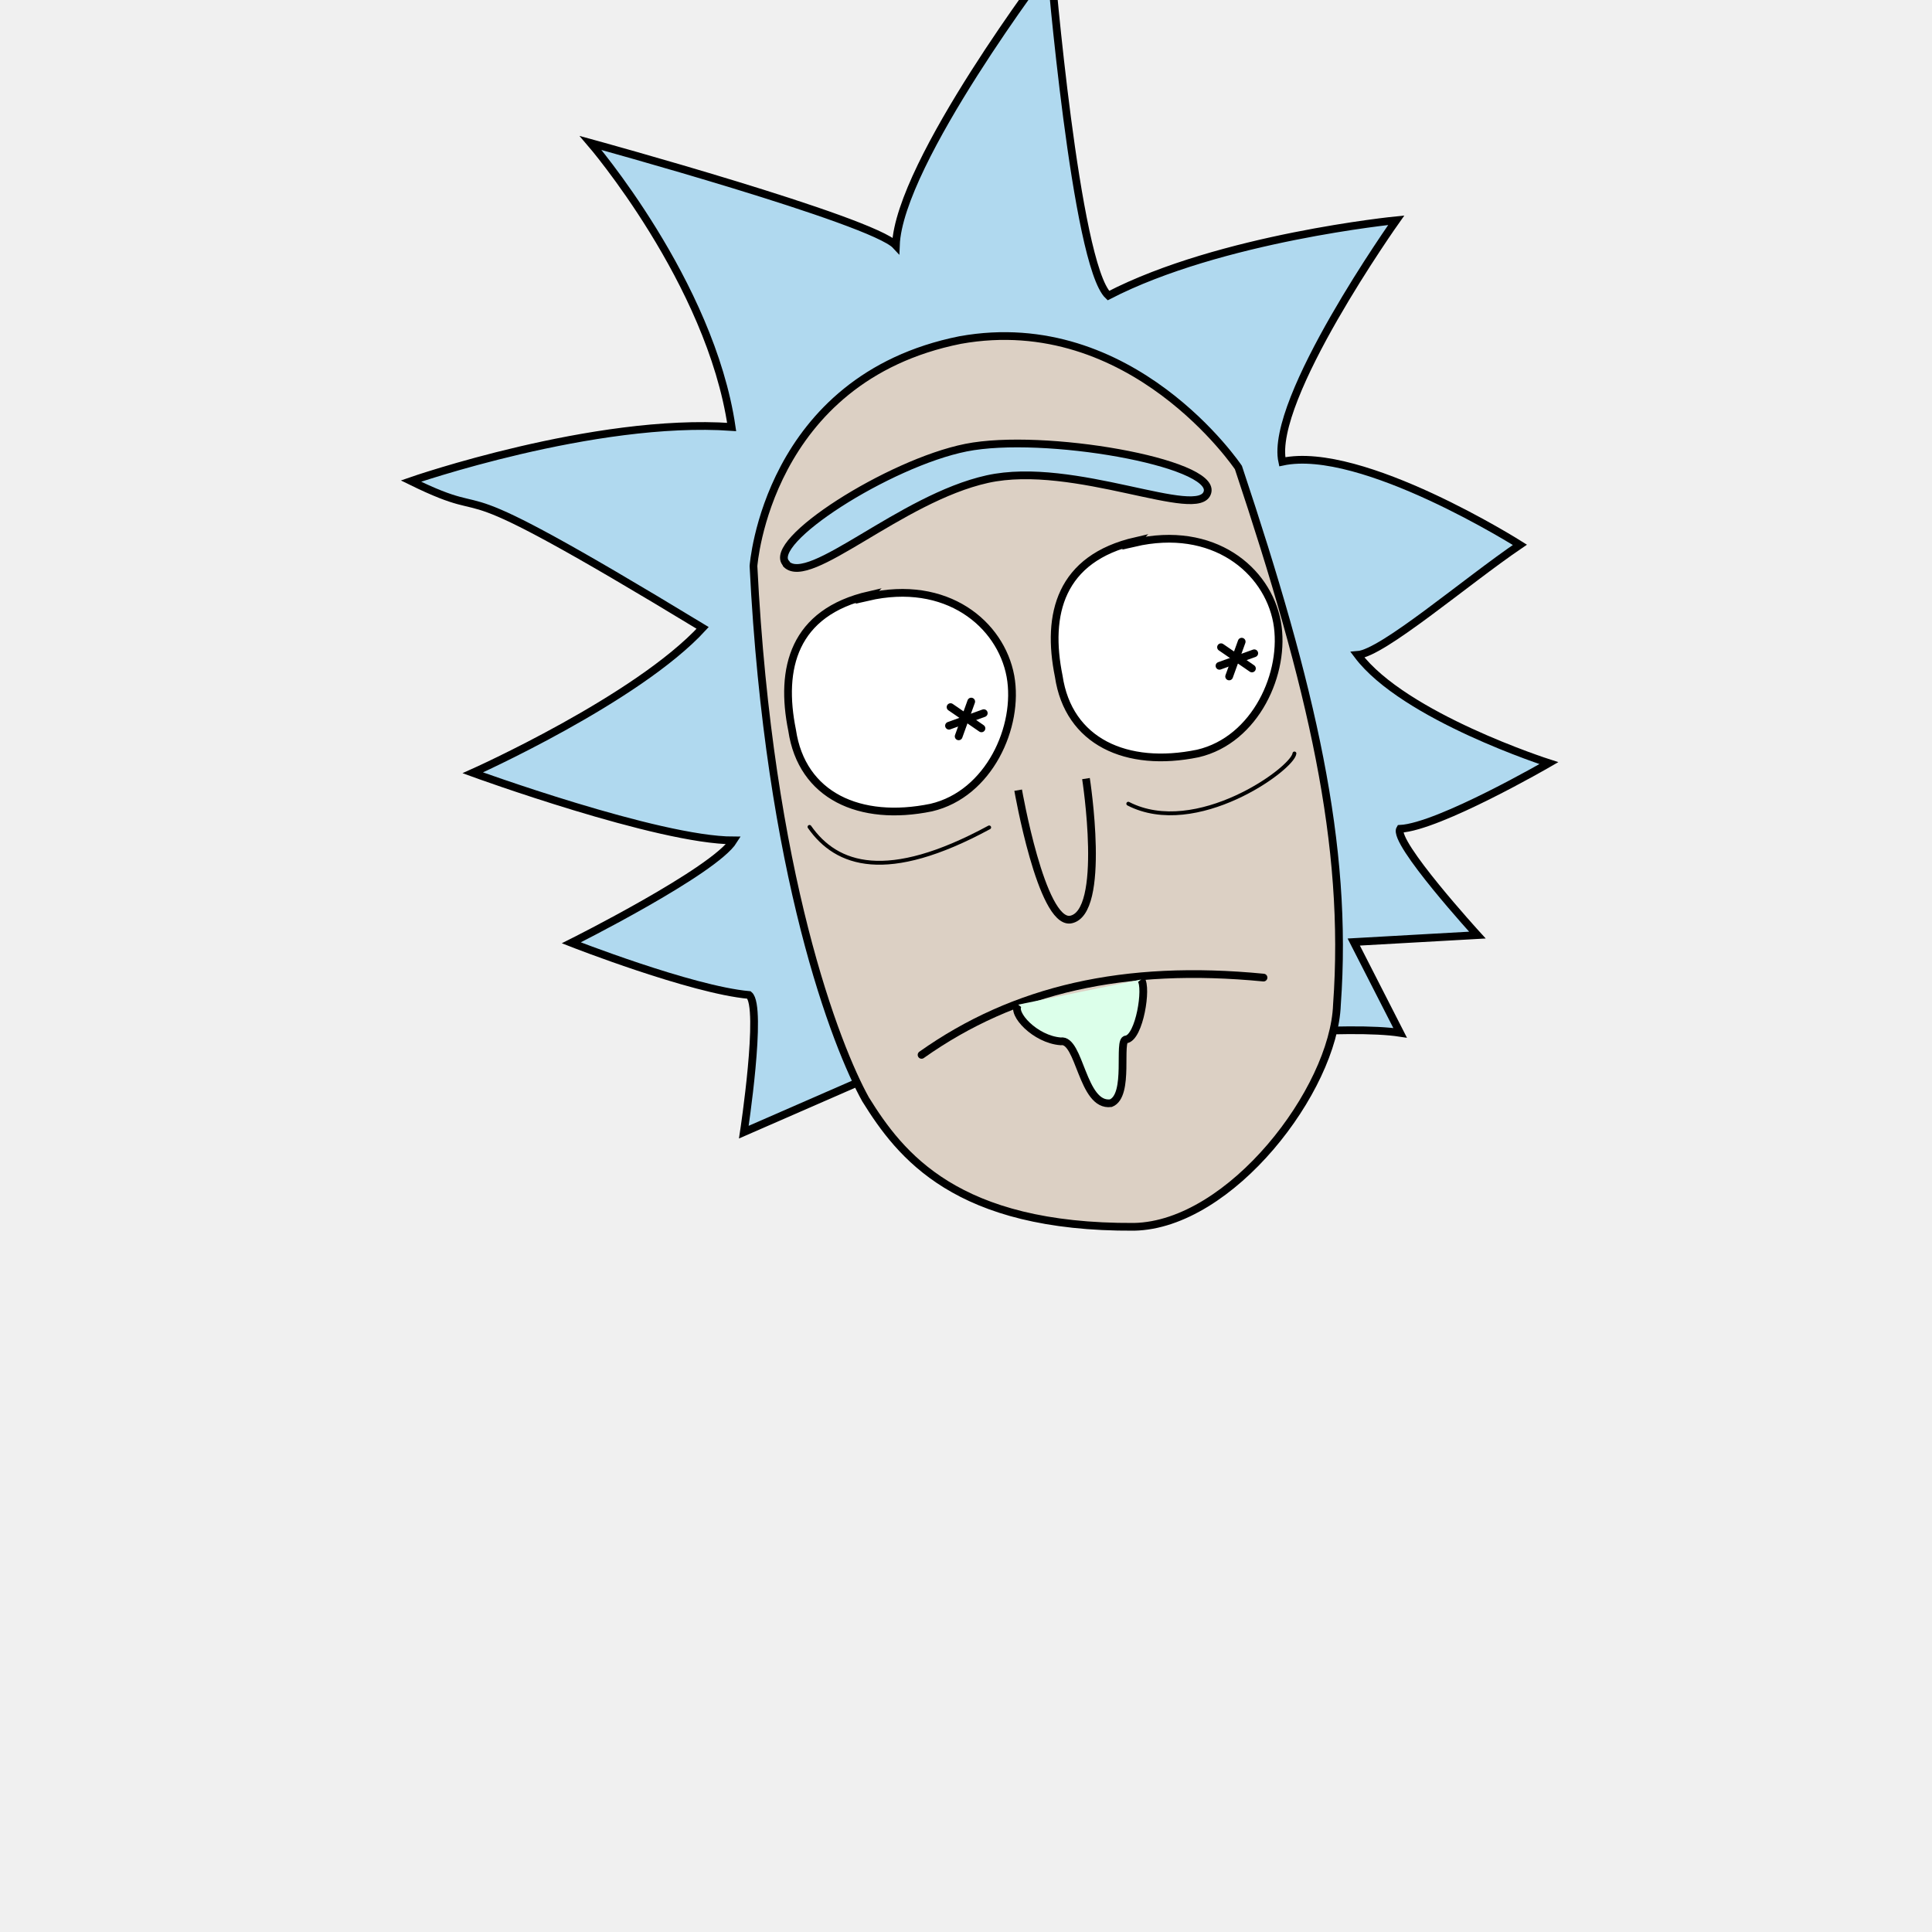
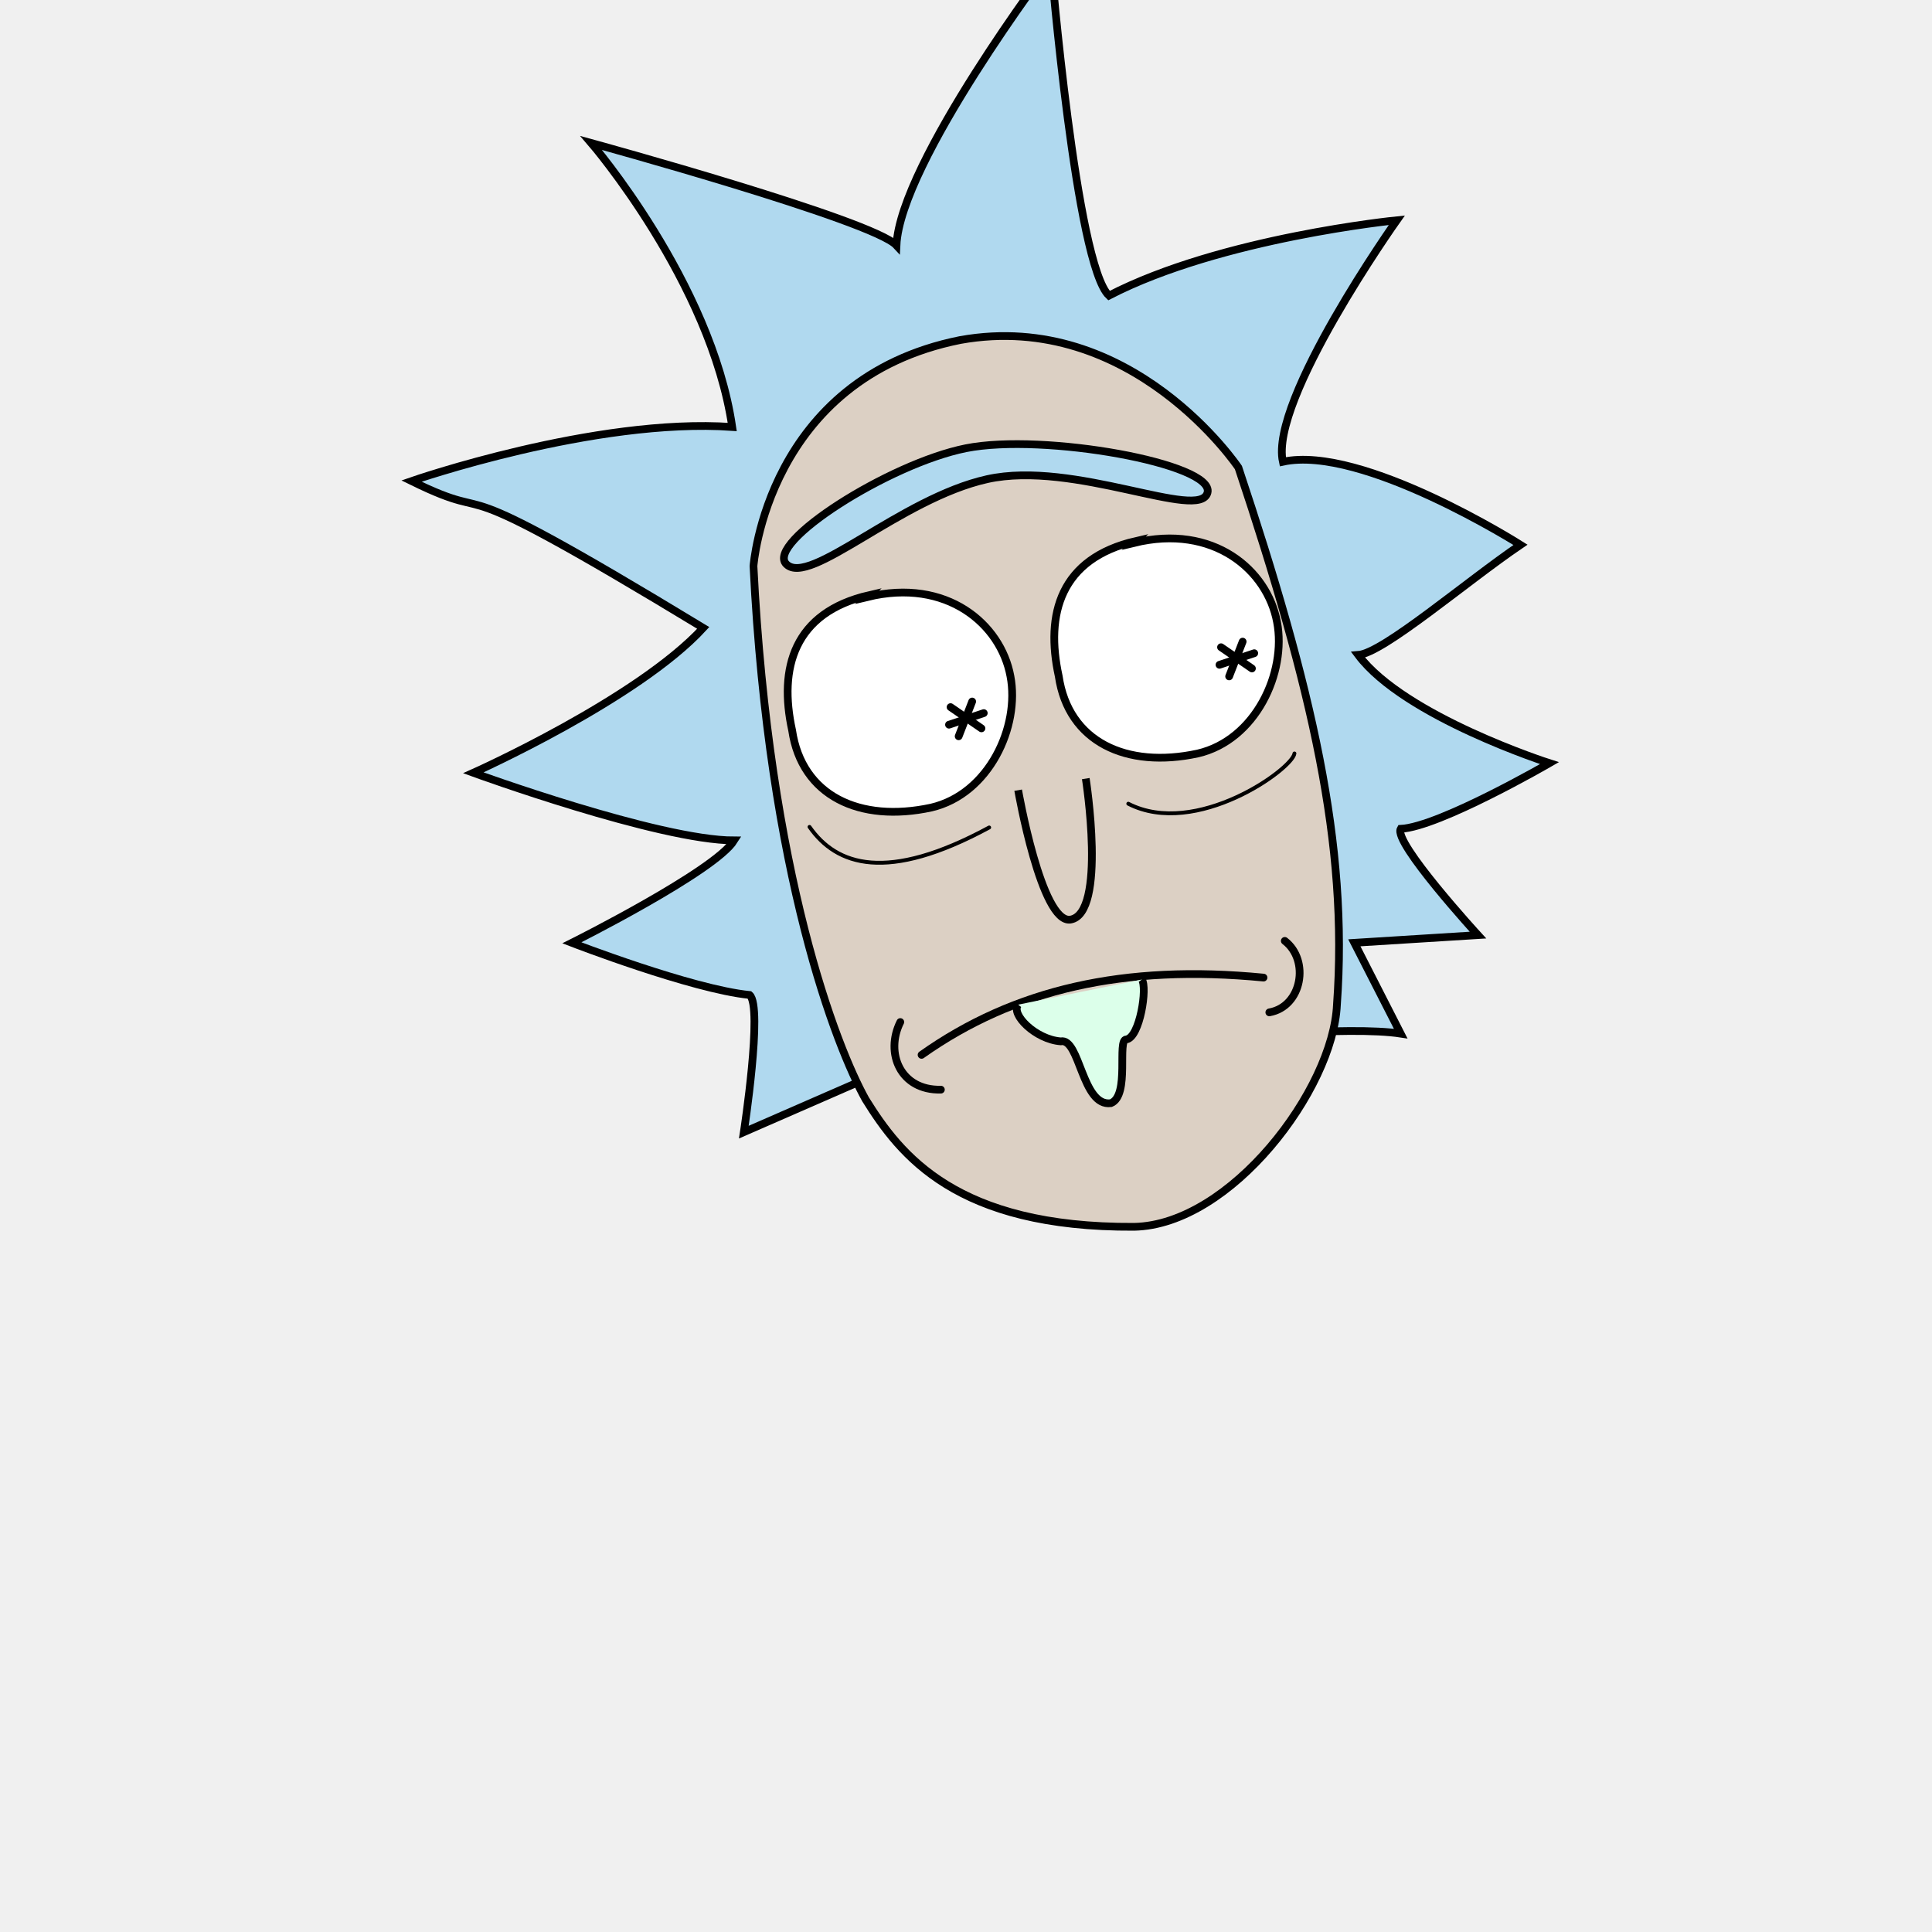
<svg xmlns="http://www.w3.org/2000/svg" version="1.1" viewBox="0 0 1000 1000">
-   <path d="m456 555-71 31s9.9-65 2.7-71c-30-2.7-92-27-92-27s74-37 84-53c-39 0-135-35-135-35s85-38 119-75c-145-88-100-51-151-76 0 0 95-33 166-28-11-75-73-147-73-147s146 40 158 53c1.6-43 80-146 80-146s13 156 30 172c58-30 149-39 149-39s-66 93-59 125c41-8.9 123 43 123 43-28 19-71 56-84 57 24 32 99 56 99 56s-57 33-77 34c-4.1 6.7 40 55 40 55l-64 3.6 24 47c-52-8-270 22-270 22z" fill="#b0d9ef" stroke="#000" stroke-width="4" />
-   <path d="m497 176c89-16 144 66 144 66 38 114 57 195 51 278-1.6 44-55 114-105 115-92 0.53-121-37-139-66-15-27-50-116-58-276 0 0 6.9-97 107-117z" fill="#dcd0c4" stroke="#000" stroke-width="4" />
+   <path d="m456 555-71 31s10-65 3-71c-30-3-92-27-92-27s74-37 84-53c-39 0-135-35-135-35s85-38 119-75c-145-88-100-51-151-76 0 0 95-33 166-28-11-75-73-147-73-147s146 40 158 53c2-43 80-146 80-146s13 156 30 172c58-30 149-39 149-39s-66 93-59 125c41-9 123 43 123 43-28 19-71 56-84 57 24 32 99 56 99 56s-57 33-77 34c-4 7 40 55 40 55l-64 4 24 47c-52-8-270 22-270 22z" fill="#b0d9ef" stroke="#000" stroke-width="4" />
+   <path d="m497 176c89-16 144 66 144 66 38 114 57 195 51 278-2 44-55 114-105 115-92 0.5-121-37-139-66-15-27-50-116-58-276 0 0 7-97 107-117z" fill="#dcd0c4" stroke="#000" stroke-width="4" />
  <g stroke="#000" stroke-width="4">
-     <path d="m527 409s12 69 27 67c19-3.2 8.1-73 8.1-73" fill="none" />
-     <path d="m449 309c41-9.5 69 14 74 41 4.7 26-11 61-41 68-37 7.6-67-6.1-72-40-6.5-32 0.67-61 40-70z" fill="#fff" />
-     <path d="m587 281c41-9.5 69 14 74 41 4.7 26-11 61-41 68-37 7.6-67-6.1-72-40-6.5-32 0.67-61 40-70z" fill="#fff" />
+     <path d="m527 409s12 69 27 67c19-3 8-73 8-73" fill="none" />
+     <path d="m449 309c41-10 69 14 74 41 5 26-11 61-41 68-37 8-67-6-72-40-7-32 0.7-61 40-70z" fill="#fff" />
+     <path d="m587 281c41-10 69 14 74 41 5 26-11 61-41 68-37 8-67-6-72-40-7-32 0.7-61 40-70z" fill="#fff" />
  </g>
  <path d="m492 366 16 11" fill="none" stroke="#000" stroke-linecap="round" stroke-width="4" />
-   <g transform="translate(.2 .13)">
-     <path d="m496 381 6.5-18" fill="none" stroke="#000" stroke-linecap="round" stroke-width="4" />
-     <path d="m509 369-18 6.5" fill="none" stroke="#000" stroke-linecap="round" stroke-width="4" />
+   <g transform="translate(.2 .1)">
+     <path d="m496 381 7-18" fill="none" stroke="#000" stroke-linecap="round" stroke-width="4" />
+     <path d="m509 369-18 6" fill="none" stroke="#000" stroke-linecap="round" stroke-width="4" />
  </g>
  <g transform="translate(140 -31)">
    <path d="m492 366 16 11" fill="none" stroke="#000" stroke-linecap="round" stroke-width="4" />
-     <g transform="translate(.2 .13)">
-       <path d="m496 381 6.5-18" fill="none" stroke="#000" stroke-linecap="round" stroke-width="4" />
-       <path d="m509 369-18 6.5" fill="none" stroke="#000" stroke-linecap="round" stroke-width="4" />
+     <g transform="translate(.2 .1)">
+       <path d="m496 381 7-18" fill="none" stroke="#000" stroke-linecap="round" stroke-width="4" />
+       <path d="m509 369-18 6" fill="none" stroke="#000" stroke-linecap="round" stroke-width="4" />
    </g>
  </g>
  <g fill="none" stroke="#000" stroke-linecap="round">
-     <path d="m419 428c14 20 40 29 93 0.27" stroke-width="2" />
+     <path d="m419 428c14 20 40 29 93 0.3" stroke-width="2" />
    <path d="m584 416c35 18 85-18 86-26" stroke-width="2" />
    <path d="m477 546c48-34 105-47 177-40" stroke-width="4" />
  </g>
-   <path d="m527 520c-3.6 4.6 8.8 18 22 19 10-1.6 11 34 26 32 10-4 3.4-33 7.9-33 6.9-1 11-27 7.7-31" fill="#dcffea" stroke="#000" stroke-width="4" />
-   <path d="m407 292c12 12 59-34 104-44s110 22 114 6.7-85-31-125-23-104 49-93 60z" fill="#b0d9ef" stroke="#000" stroke-linecap="round" stroke-linejoin="round" stroke-width="4" />
+   <g stroke="#000" stroke-width="4">
+     <path d="m527 520c-4 5 9 18 22 19 10-2 11 34 26 32 10-4 3-33 8-33 7-1 11-27 8-31" fill="#dcffea" />
+     <g stroke-linecap="round">
+       <path d="m407 292c12 12 59-34 104-44s110 22 114 7-85-31-125-23-104 49-93 60z" fill="#b0d9ef" stroke-linejoin="round" />
+       <path d="m487 564c-21 0.5-29-19-21-35" fill="none" />
+       <path d="m657 524c17-3 21-27 8-37" fill="none" />
+     </g>
+   </g>
</svg>
